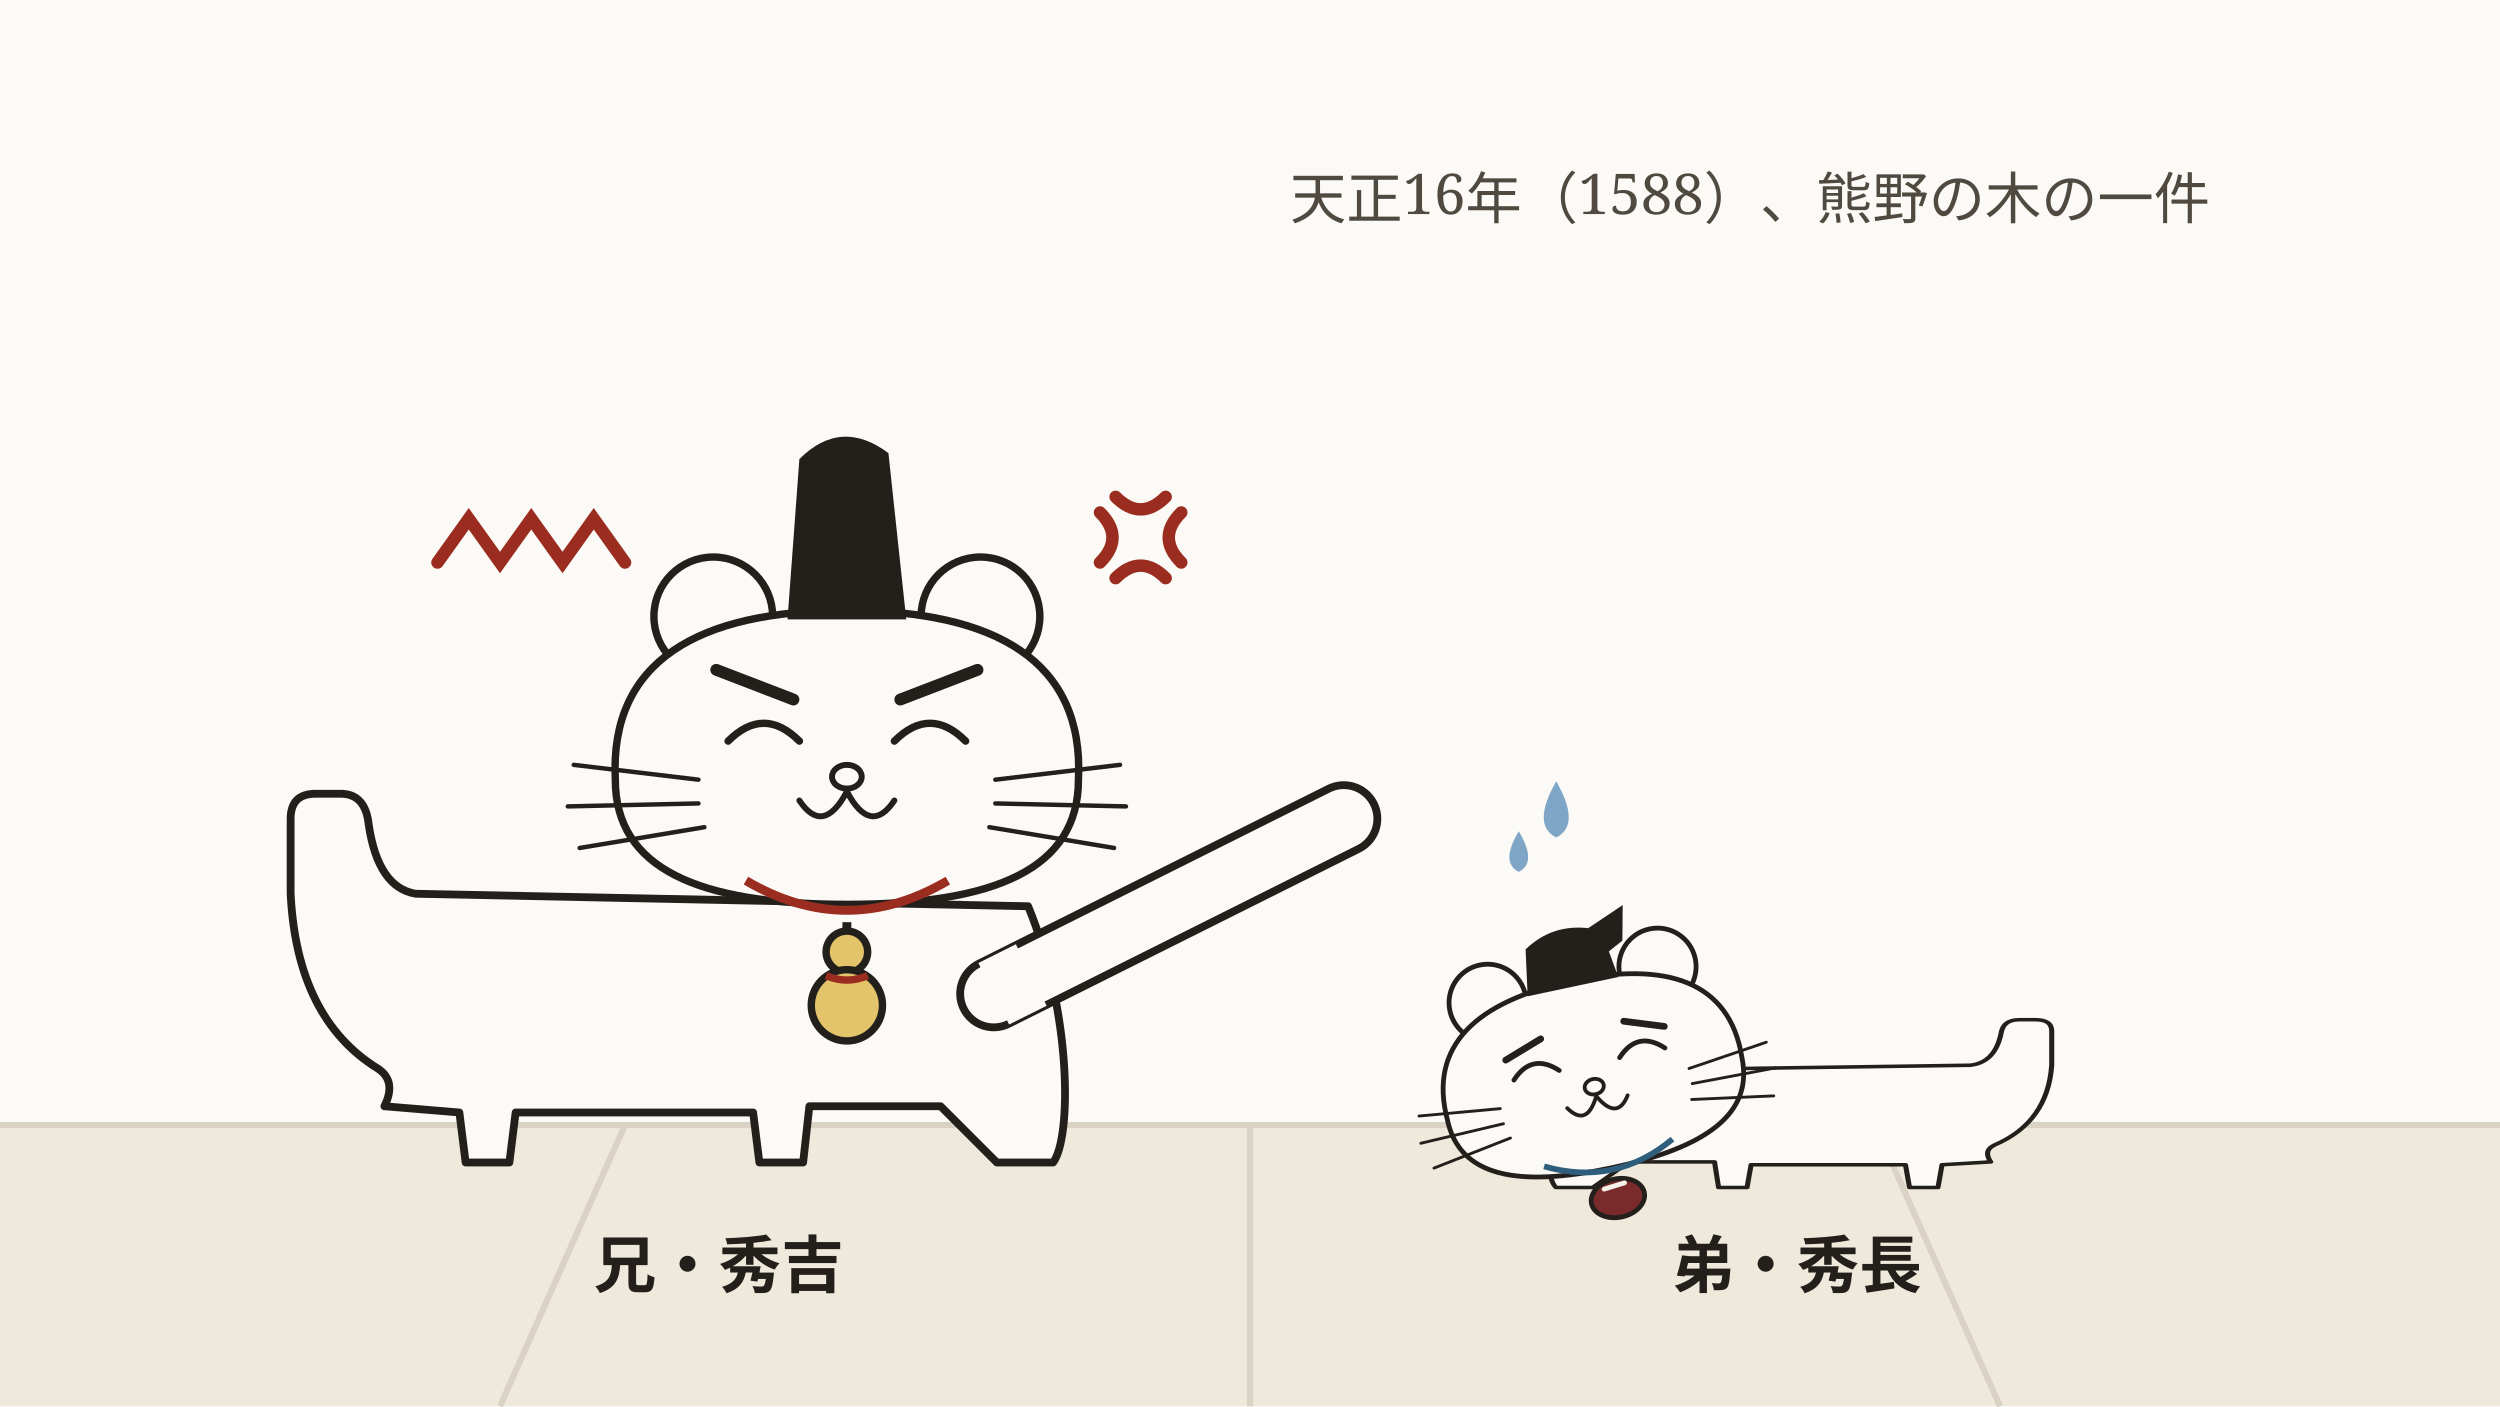
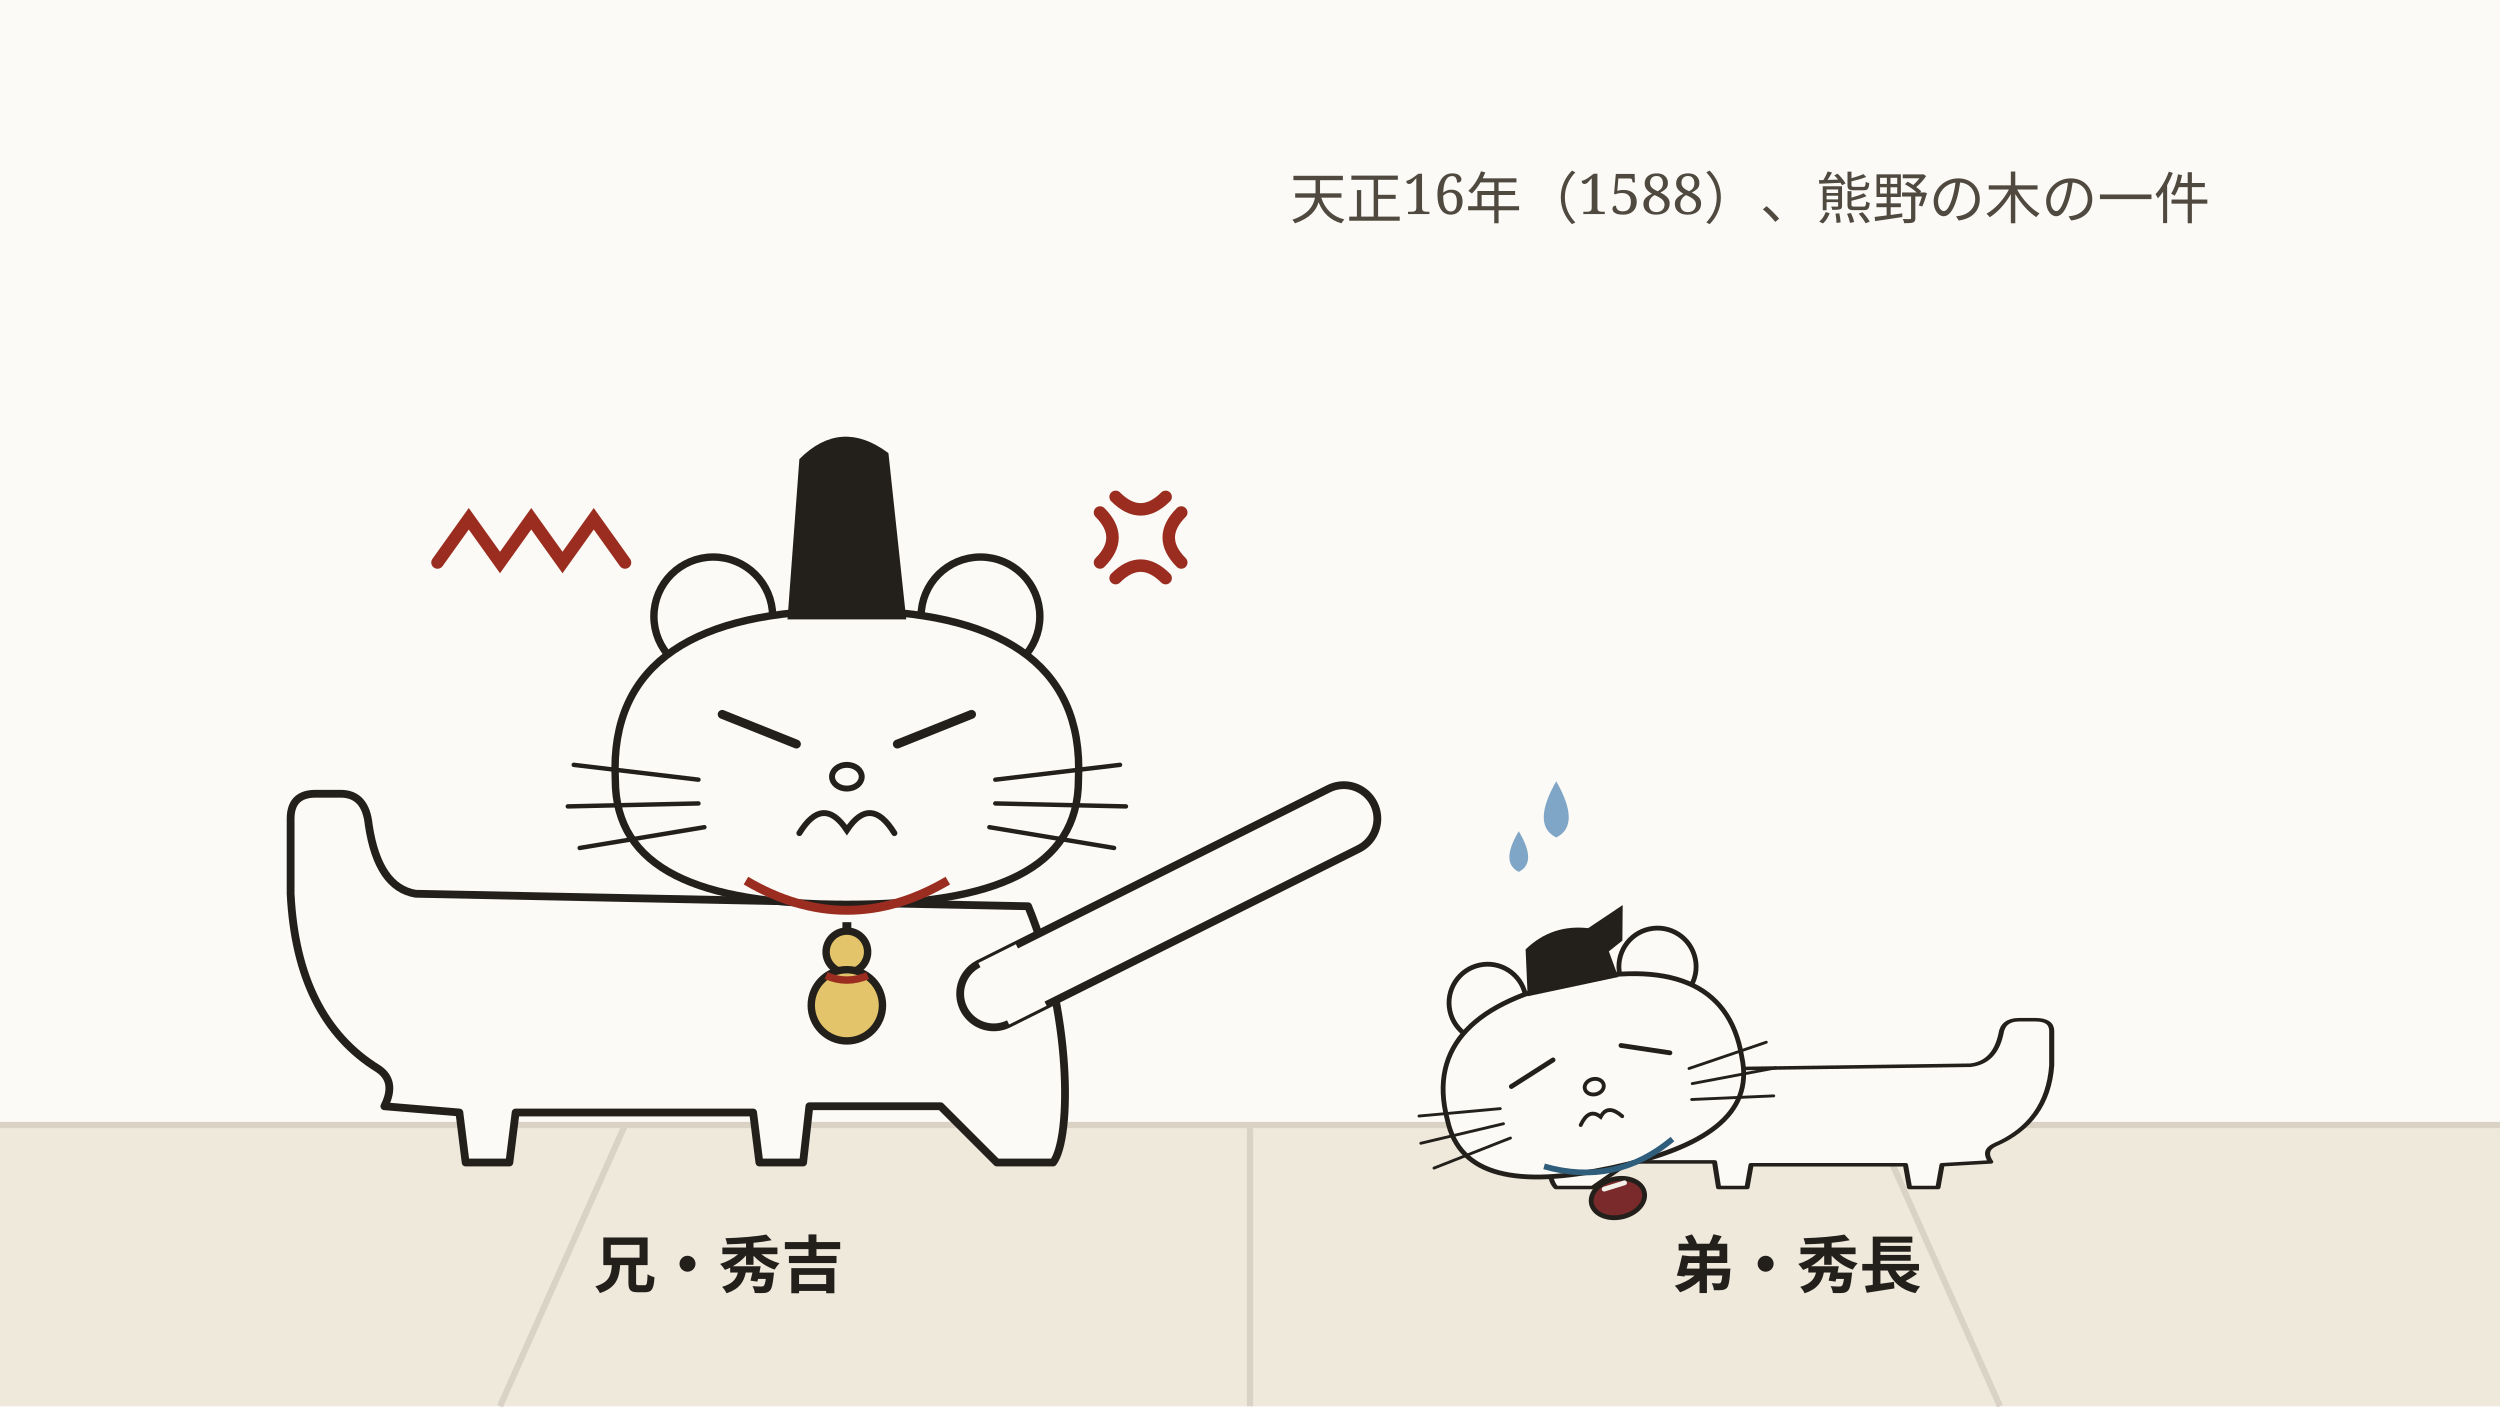
- <svg xmlns="http://www.w3.org/2000/svg" viewBox="0 0 800 450" role="img" aria-label="兄が弟を怒っているイメージイラスト（立って指さす兄と、平伏する弟）。人物はみな服を着ない四つ足の猫のキャラ（ぱぱねこ）で描き、秀吉は立烏帽子と首の瓢箪、秀長は折烏帽子と首の小豆で見分ける">
+ <svg xmlns="http://www.w3.org/2000/svg" viewBox="0 0 800 450" role="img" aria-label="兄が弟を怒っているイメージイラスト（立って指さす兄と、平伏する弟）。兄は怒った顔、弟は困った顔。人物はみな服を着ない四つ足の猫のキャラ（ぱぱねこ）で描き、秀吉は立烏帽子と首の瓢箪、秀長は折烏帽子と首の小豆で見分ける">
  <defs>
+     <g id="pn-ex-cover">
+       <path d="M-47,-24 H47 V40 H-47 Z" fill="#fbfaf6" stroke="none" />
+       <ellipse cx="0" cy="9" rx="5" ry="4" fill="none" stroke="#23201c" stroke-width="2" />
+     </g>
+     <g id="pn-ex-ki" fill="none" stroke="#23201c" stroke-linecap="round" stroke-linejoin="round">
+       <use href="#pn-ex-cover" />
+       <path d="M-44,0 Q-29,-20 -14,0 M14,0 Q29,-20 44,0" stroke-width="3" />
+       <path d="M-16,17 Q-8,27 0,14 Q8,27 16,17" stroke-width="2" />
+       <path d="M-9,23 Q0,42 9,23 Q0,27 -9,23 Z" fill="#23201c" stroke-width="1.5" />
+       <path d="M-64,24 l6,-8 M-56,24 l6,-8 M-48,24 l6,-8 M42,24 l6,-8 M50,24 l6,-8 M58,24 l6,-8" stroke-width="1.5" />
+     </g>
+     <g id="pn-ex-do" fill="none" stroke="#23201c" stroke-linecap="round">
+       <use href="#pn-ex-cover" />
+       <path d="M-42,-12 L-17,-2 M17,-2 L42,-12" stroke-width="3" />
+       <path d="M-16,28 Q-8,15 0,27 Q8,15 16,28" stroke-width="2" />
+     </g>
+     <g id="pn-ex-ai" fill="none" stroke="#23201c" stroke-linecap="round">
+       <use href="#pn-ex-cover" />
+       <path d="M-42,0 L-18,-9 M18,-9 L42,0" stroke-width="2.5" />
+       <path d="M-11,27 Q-5,19 0,25 Q5,19 11,27" stroke-width="2" />
+     </g>
+     <g id="pn-ex-namida">
+       <path d="M-34,6 Q-41,18 -34,22 Q-27,18 -34,6 Z" fill="#dfe9f0" stroke="#2f5d7c" stroke-width="2" />
+     </g>
+     <g id="pn-ex-raku" fill="none" stroke="#23201c" stroke-linecap="round">
+       <use href="#pn-ex-cover" />
+       <path d="M-40,-8 Q-28,2 -16,-8 M16,-8 Q28,2 40,-8" stroke-width="2.5" />
+       <path d="M-16,17 Q-8,29 0,14 Q8,29 16,17" stroke-width="2" />
+       <path d="M-62,24 l6,-8 M-54,24 l6,-8 M48,24 l6,-8 M56,24 l6,-8" stroke-width="1.5" />
+     </g>
    <g id="pn-head">
      <circle cx="-45" cy="-45" r="20" fill="#fbfaf6" stroke="#23201c" stroke-width="2.5" />
      <circle cx="45" cy="-45" r="20" fill="#fbfaf6" stroke="#23201c" stroke-width="2.5" />
      <path d="M-78,10 C-80,-30 -50,-47 0,-47 C50,-47 80,-30 78,10 C78,40 50,52 0,52 C-50,52 -78,40 -78,10 Z" fill="#fbfaf6" stroke="#23201c" stroke-width="2.5" />
      <path d="M-40,-3 Q-28,-15 -16,-3 M16,-3 Q28,-15 40,-3" fill="none" stroke="#23201c" stroke-width="2.5" stroke-linecap="round" />
      <ellipse cx="0" cy="9" rx="5" ry="4" fill="none" stroke="#23201c" stroke-width="2" />
      <path d="M-16,17 Q-8,29 0,14 Q8,29 16,17" fill="none" stroke="#23201c" stroke-width="2" stroke-linecap="round" />
      <path d="M-50,10 L-92,5 M-50,18 L-94,19 M-48,26 L-90,33 M50,10 L92,5 M50,18 L94,19 M48,26 L90,33" stroke="#23201c" stroke-width="1.5" stroke-linecap="round" />
    </g>
    <g id="pn-base">
      <path d="M-109,-82 C-123,-48 -123,-8 -117,0 L-99,0 L-81,-18 L-39,-18 L-37,0 L-23,0 L-21,-16 L55,-16 L57,0 L71,0 L73,-16 L97,-18 Q93,-26 99,-30 Q125,-46 127,-86 L127,-110 Q127,-118 119,-118 L111,-118 Q103,-118 102,-108 Q99,-88 87,-86 Z" fill="#fbfaf6" stroke="#23201c" stroke-width="2.5" stroke-linejoin="round" />
      <use href="#pn-head" transform="translate(-51,-132) scale(0.95)" />
    </g>
    <g id="pn-fuse">
      <path d="M-109,-82 C-123,-48 -123,-8 -117,0 L-99,0 L-81,-18 L-39,-18 L-37,0 L-23,0 L-21,-16 L55,-16 L57,0 L71,0 L73,-16 L97,-18 Q93,-26 99,-30 Q125,-46 127,-86 L127,-110 Q127,-118 119,-118 L111,-118 Q103,-118 102,-108 Q99,-88 87,-86 Z" transform="scale(1,0.7)" fill="#fbfaf6" stroke="#23201c" stroke-width="2.5" stroke-linejoin="round" />
      <use href="#pn-head" transform="translate(-100,-58) rotate(-12) scale(0.95)" />
    </g>
  </defs>
  <rect width="800" height="450" fill="#fbfaf6" />
  <rect x="0" y="360" width="800" height="90" fill="#efe9dc" />
  <path d="M0,360 H800 M200,360 L160,450 M400,360 V450 M600,360 L640,450" stroke="#d9d2c5" stroke-width="2" />
  <g font-family="'Noto Serif JP','Yu Mincho','Hiragino Mincho ProN',serif">
    <text x="560" y="70" font-size="18" fill="#4f4940" text-anchor="middle">天正16年（1588）、熊野の木の一件</text>
    <g transform="translate(220,372) scale(-1,1)">
      <use href="#pn-base" />
      <g transform="translate(-51,-132) scale(0.95)">
-         <path d="M-44,-27 L-18,-17 M18,-17 L44,-27" stroke="#23201c" stroke-width="4" stroke-linecap="round" />
+         <use href="#pn-ex-do" />
        <path d="M-20,-44 L-14,-100 Q2,-112 16,-98 L20,-44 Z" fill="#23201c" />
        <path d="M-34,44 Q0,64 34,44" fill="none" stroke="#9b2d20" stroke-width="3" />
        <path d="M0,58 V62" stroke="#23201c" stroke-width="3" />
        <circle cx="0" cy="68" r="7" fill="#e3c46a" stroke="#23201c" stroke-width="2.5" />
        <circle cx="0" cy="86" r="12" fill="#e3c46a" stroke="#23201c" stroke-width="2.5" />
        <path d="M-7,76 Q0,79 7,76" fill="none" stroke="#9b2d20" stroke-width="2.5" />
      </g>
    </g>
    <path d="M318,318 L430,262" stroke="#23201c" stroke-width="24" stroke-linecap="round" />
    <path d="M318,318 L430,262" stroke="#fbfaf6" stroke-width="19" stroke-linecap="round" />
    <path d="M318,318 L330,312" stroke="#fbfaf6" stroke-width="22" stroke-linecap="butt" />
    <g stroke="#9b2d20" stroke-width="4" fill="none" stroke-linecap="round">
      <path d="M352,164 Q360,172 352,180" />
      <path d="M378,164 Q370,172 378,180" />
      <path d="M357,159 Q365,167 373,159" />
      <path d="M357,185 Q365,177 373,185" />
      <path d="M140,180 l10,-14 l10,14 l10,-14 l10,14 l10,-14 l10,14" />
    </g>
    <text x="230" y="412" font-size="20" font-weight="700" fill="#23201c" text-anchor="middle">兄・秀吉</text>
    <g transform="translate(574,380) scale(0.650,0.650)">
      <use href="#pn-fuse" />
      <g transform="translate(-100,-58) rotate(-12) scale(0.95)">
-         <path d="M-42,-14 L-22,-21 M22,-21 L42,-14" stroke="#23201c" stroke-width="3.5" stroke-linecap="round" />
+         <use href="#pn-ex-ai" />
        <path d="M-24,-44 L-20,-68 Q-4,-78 14,-72 L34,-80 L30,-62 L22,-58 L24,-44 Z" fill="#23201c" />
        <path d="M-34,44 Q0,62 34,44" fill="none" stroke="#2f5d7c" stroke-width="3" />
        <ellipse cx="0" cy="68" rx="14" ry="10" fill="#7a2a2a" stroke="#23201c" stroke-width="2.5" />
        <path d="M-6,62 L5,61" stroke="#f4f1ea" stroke-width="2.5" stroke-linecap="round" />
      </g>
    </g>
    <path d="M498,250 Q490,264 498,268 Q506,264 498,250 Z" fill="#7fa6c6" />
    <path d="M486,266 Q480,276 486,279 Q492,276 486,266 Z" fill="#7fa6c6" />
    <text x="575" y="412" font-size="20" font-weight="700" fill="#23201c" text-anchor="middle">弟・秀長</text>
  </g>
</svg>
